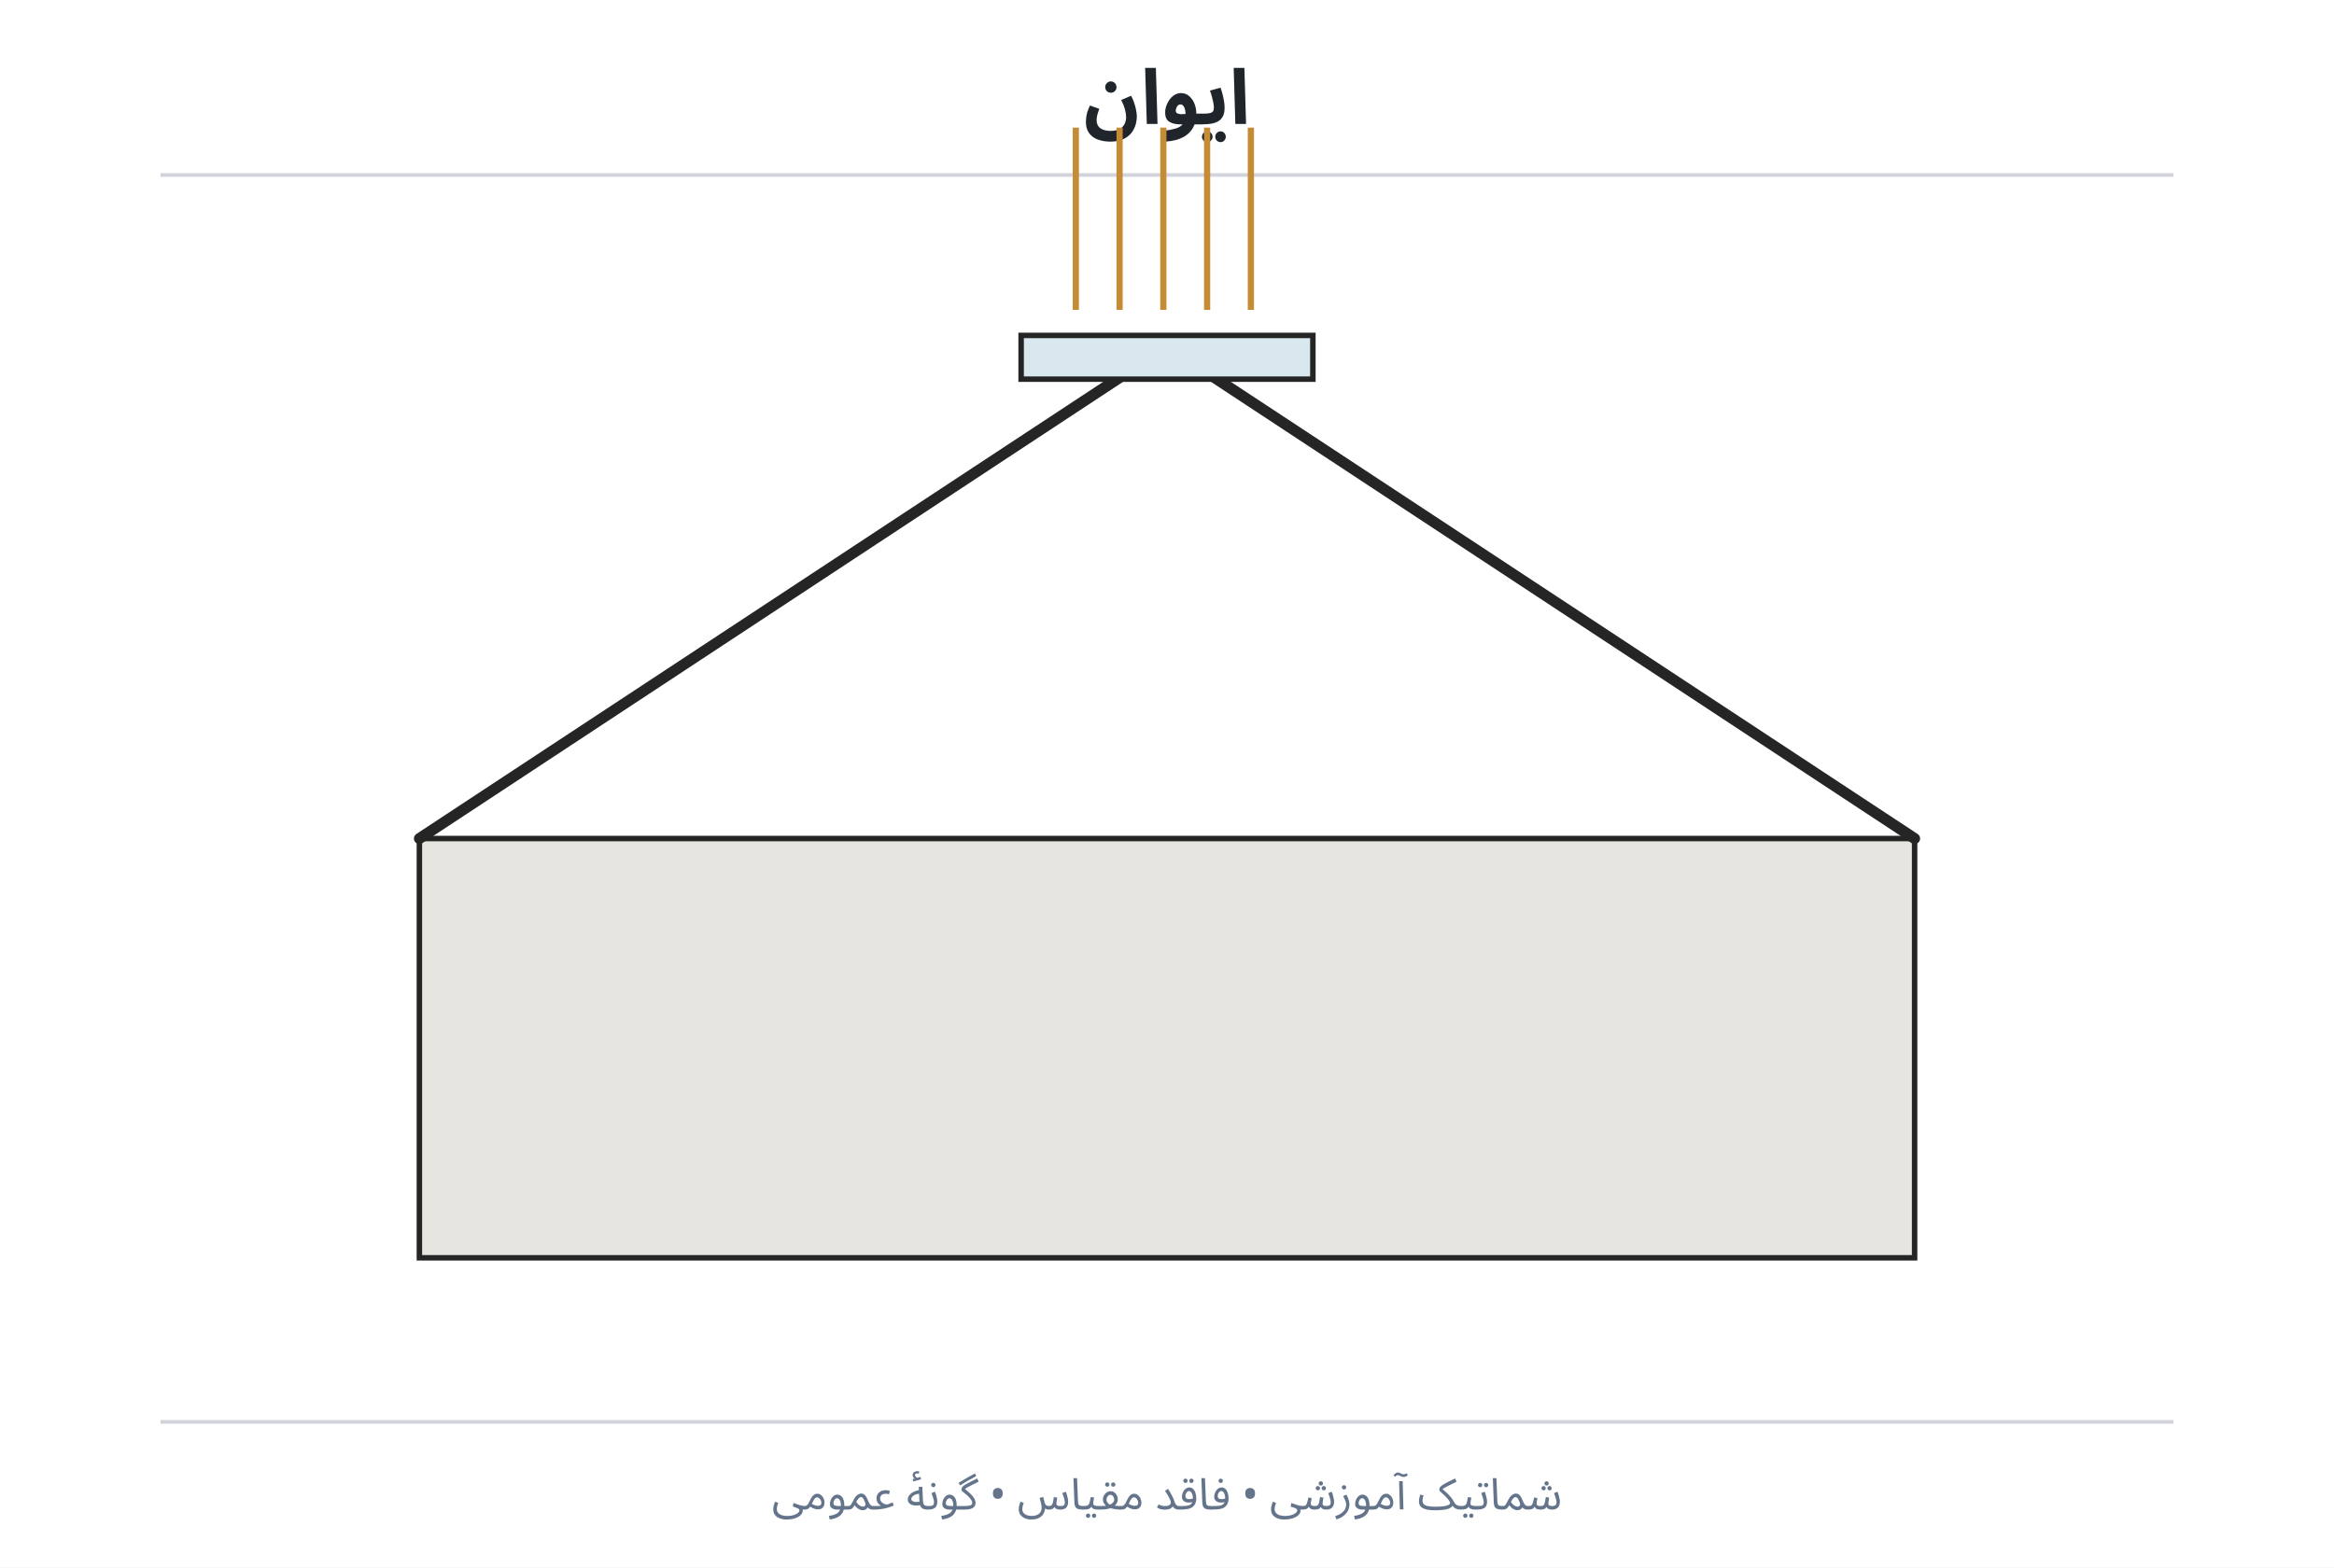
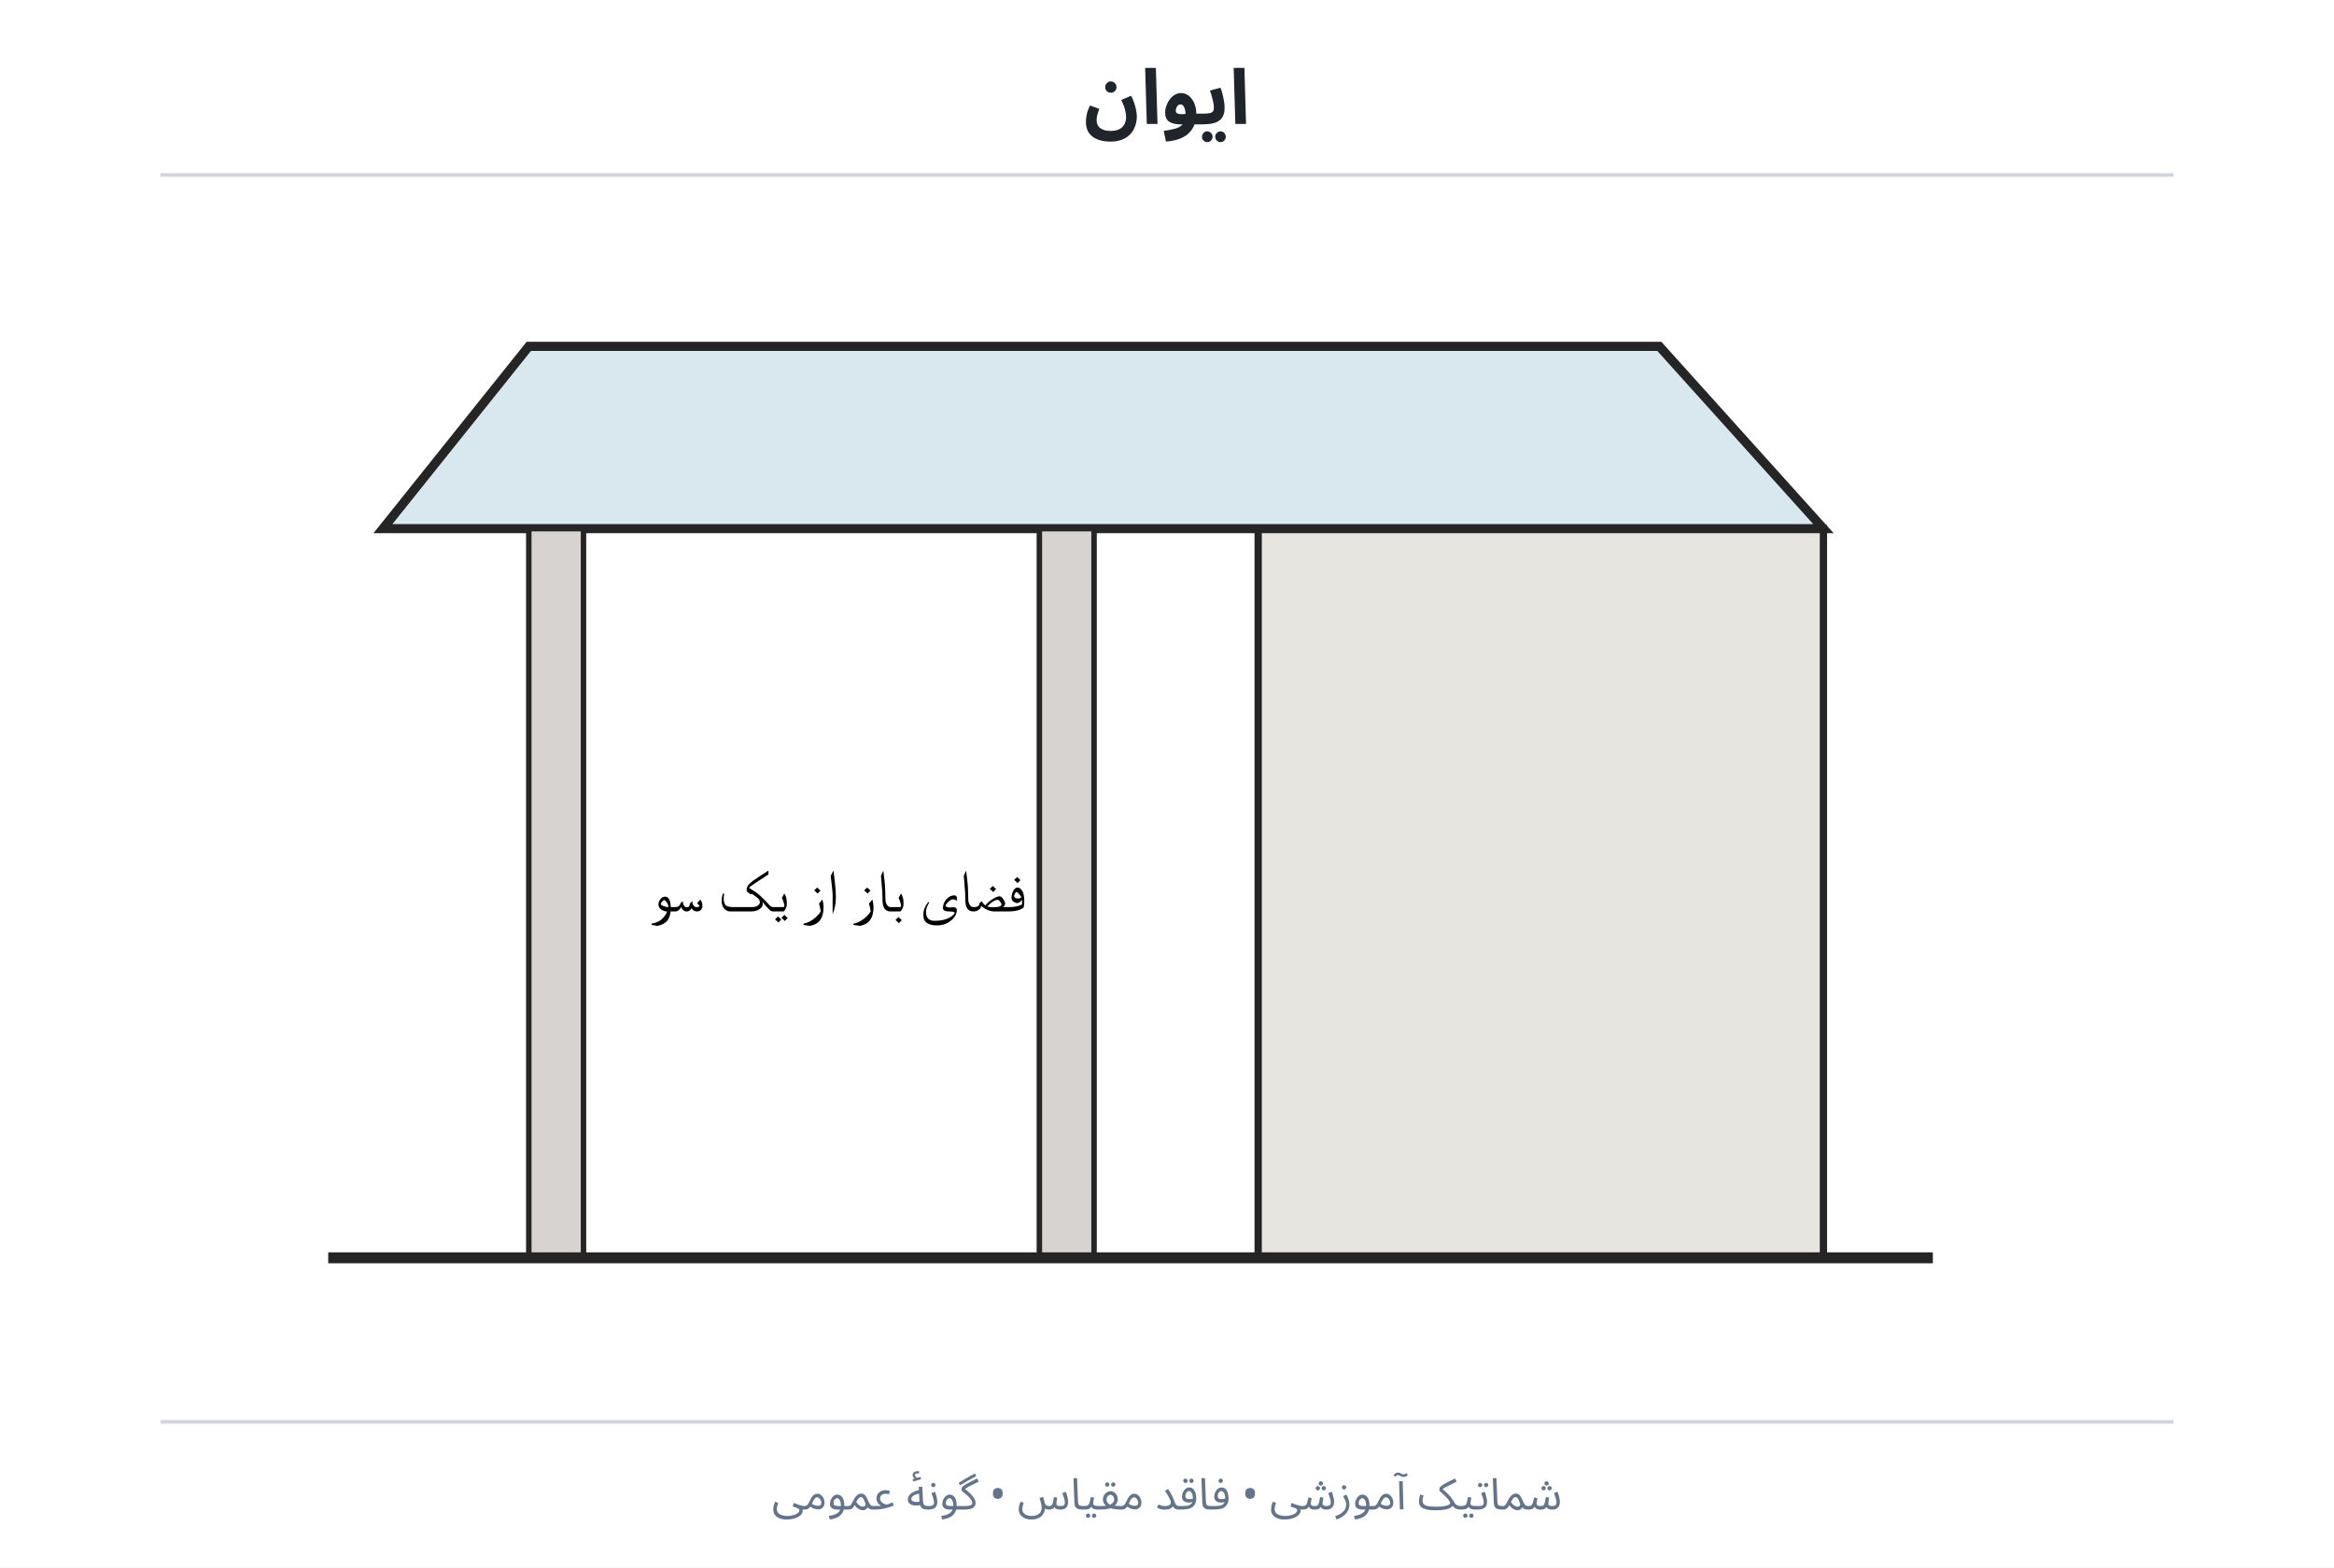
- <svg xmlns="http://www.w3.org/2000/svg" width="640" height="430" viewBox="0 0 640 430" role="img" aria-labelledby="ttl dsc">
-   <defs>
-     <pattern id="hatch" width="8" height="8" patternUnits="userSpaceOnUse">
-       <path d="M0 8 L8 0" stroke="#9ca3af" stroke-width=".8" />
-     </pattern>
-   </defs>
+ <svg xmlns="http://www.w3.org/2000/svg" width="640" height="430" viewBox="0 0 640 430" role="img" aria-labelledby="title desc">
  <rect width="640" height="430" fill="#fff" />
  <text x="320" y="34" text-anchor="middle" direction="rtl" font-family="Vazirmatn, Noto Sans Arabic, sans-serif" font-size="21" font-weight="600" fill="#20252b">ایوان</text>
-   <line x1="44" y1="48" x2="596" y2="48" stroke="#d1d5db" />
-   <rect x="115" y="230" width="410" height="115" rx="0" fill="#e7e5df" stroke="#252525" stroke-width="1.5" />
-   <path d="M115 230 L320 95 L525 230" fill="none" stroke="#252525" stroke-width="3" stroke-linejoin="round" stroke-linecap="round" />
-   <rect x="280" y="92" width="80" height="12" rx="0" fill="#d9e7ee" stroke="#252525" stroke-width="1.5" />
-   <line x1="295" y1="35" x2="295" y2="85" stroke="#c58c35" stroke-width="1.7" />
-   <line x1="307" y1="35" x2="307" y2="85" stroke="#c58c35" stroke-width="1.7" />
-   <line x1="319" y1="35" x2="319" y2="85" stroke="#c58c35" stroke-width="1.7" />
-   <line x1="331" y1="35" x2="331" y2="85" stroke="#c58c35" stroke-width="1.7" />
-   <line x1="343" y1="35" x2="343" y2="85" stroke="#c58c35" stroke-width="1.7" />
-   <line x1="44" y1="390" x2="596" y2="390" stroke="#d1d5db" />
+   <line x1="44" y1="48" x2="596" y2="48" stroke="#d1d5db" stroke-width="1" />
+   <rect x="345" y="145" width="155" height="200" fill="#e7e5df" stroke="#252525" stroke-width="2" />
+   <path d="M105 145 H500 L455 95 H145 Z" fill="#d9e7ee" stroke="#252525" stroke-width="2.5" />
+   <rect x="145" y="145" width="15" height="200" fill="#d6d3d1" stroke="#252525" stroke-width="1.5" />
+   <rect x="285" y="145" width="15" height="200" fill="#d6d3d1" stroke="#252525" stroke-width="1.5" />
+   <line x1="90" y1="345" x2="530" y2="345" stroke="#252525" stroke-width="3" />
+   <text x="230" y="250" text-anchor="middle" font-size="16" direction="rtl">فضای باز از یک سو</text>
+   <line x1="44" y1="390" x2="596" y2="390" stroke="#d1d5db" stroke-width="1" />
  <text x="320" y="414" text-anchor="middle" direction="rtl" font-family="Vazirmatn, Noto Sans Arabic, sans-serif" font-size="12" fill="#64748b">شماتیک آموزشی • فاقد مقیاس • گونهٔ عمومی</text>
</svg>
